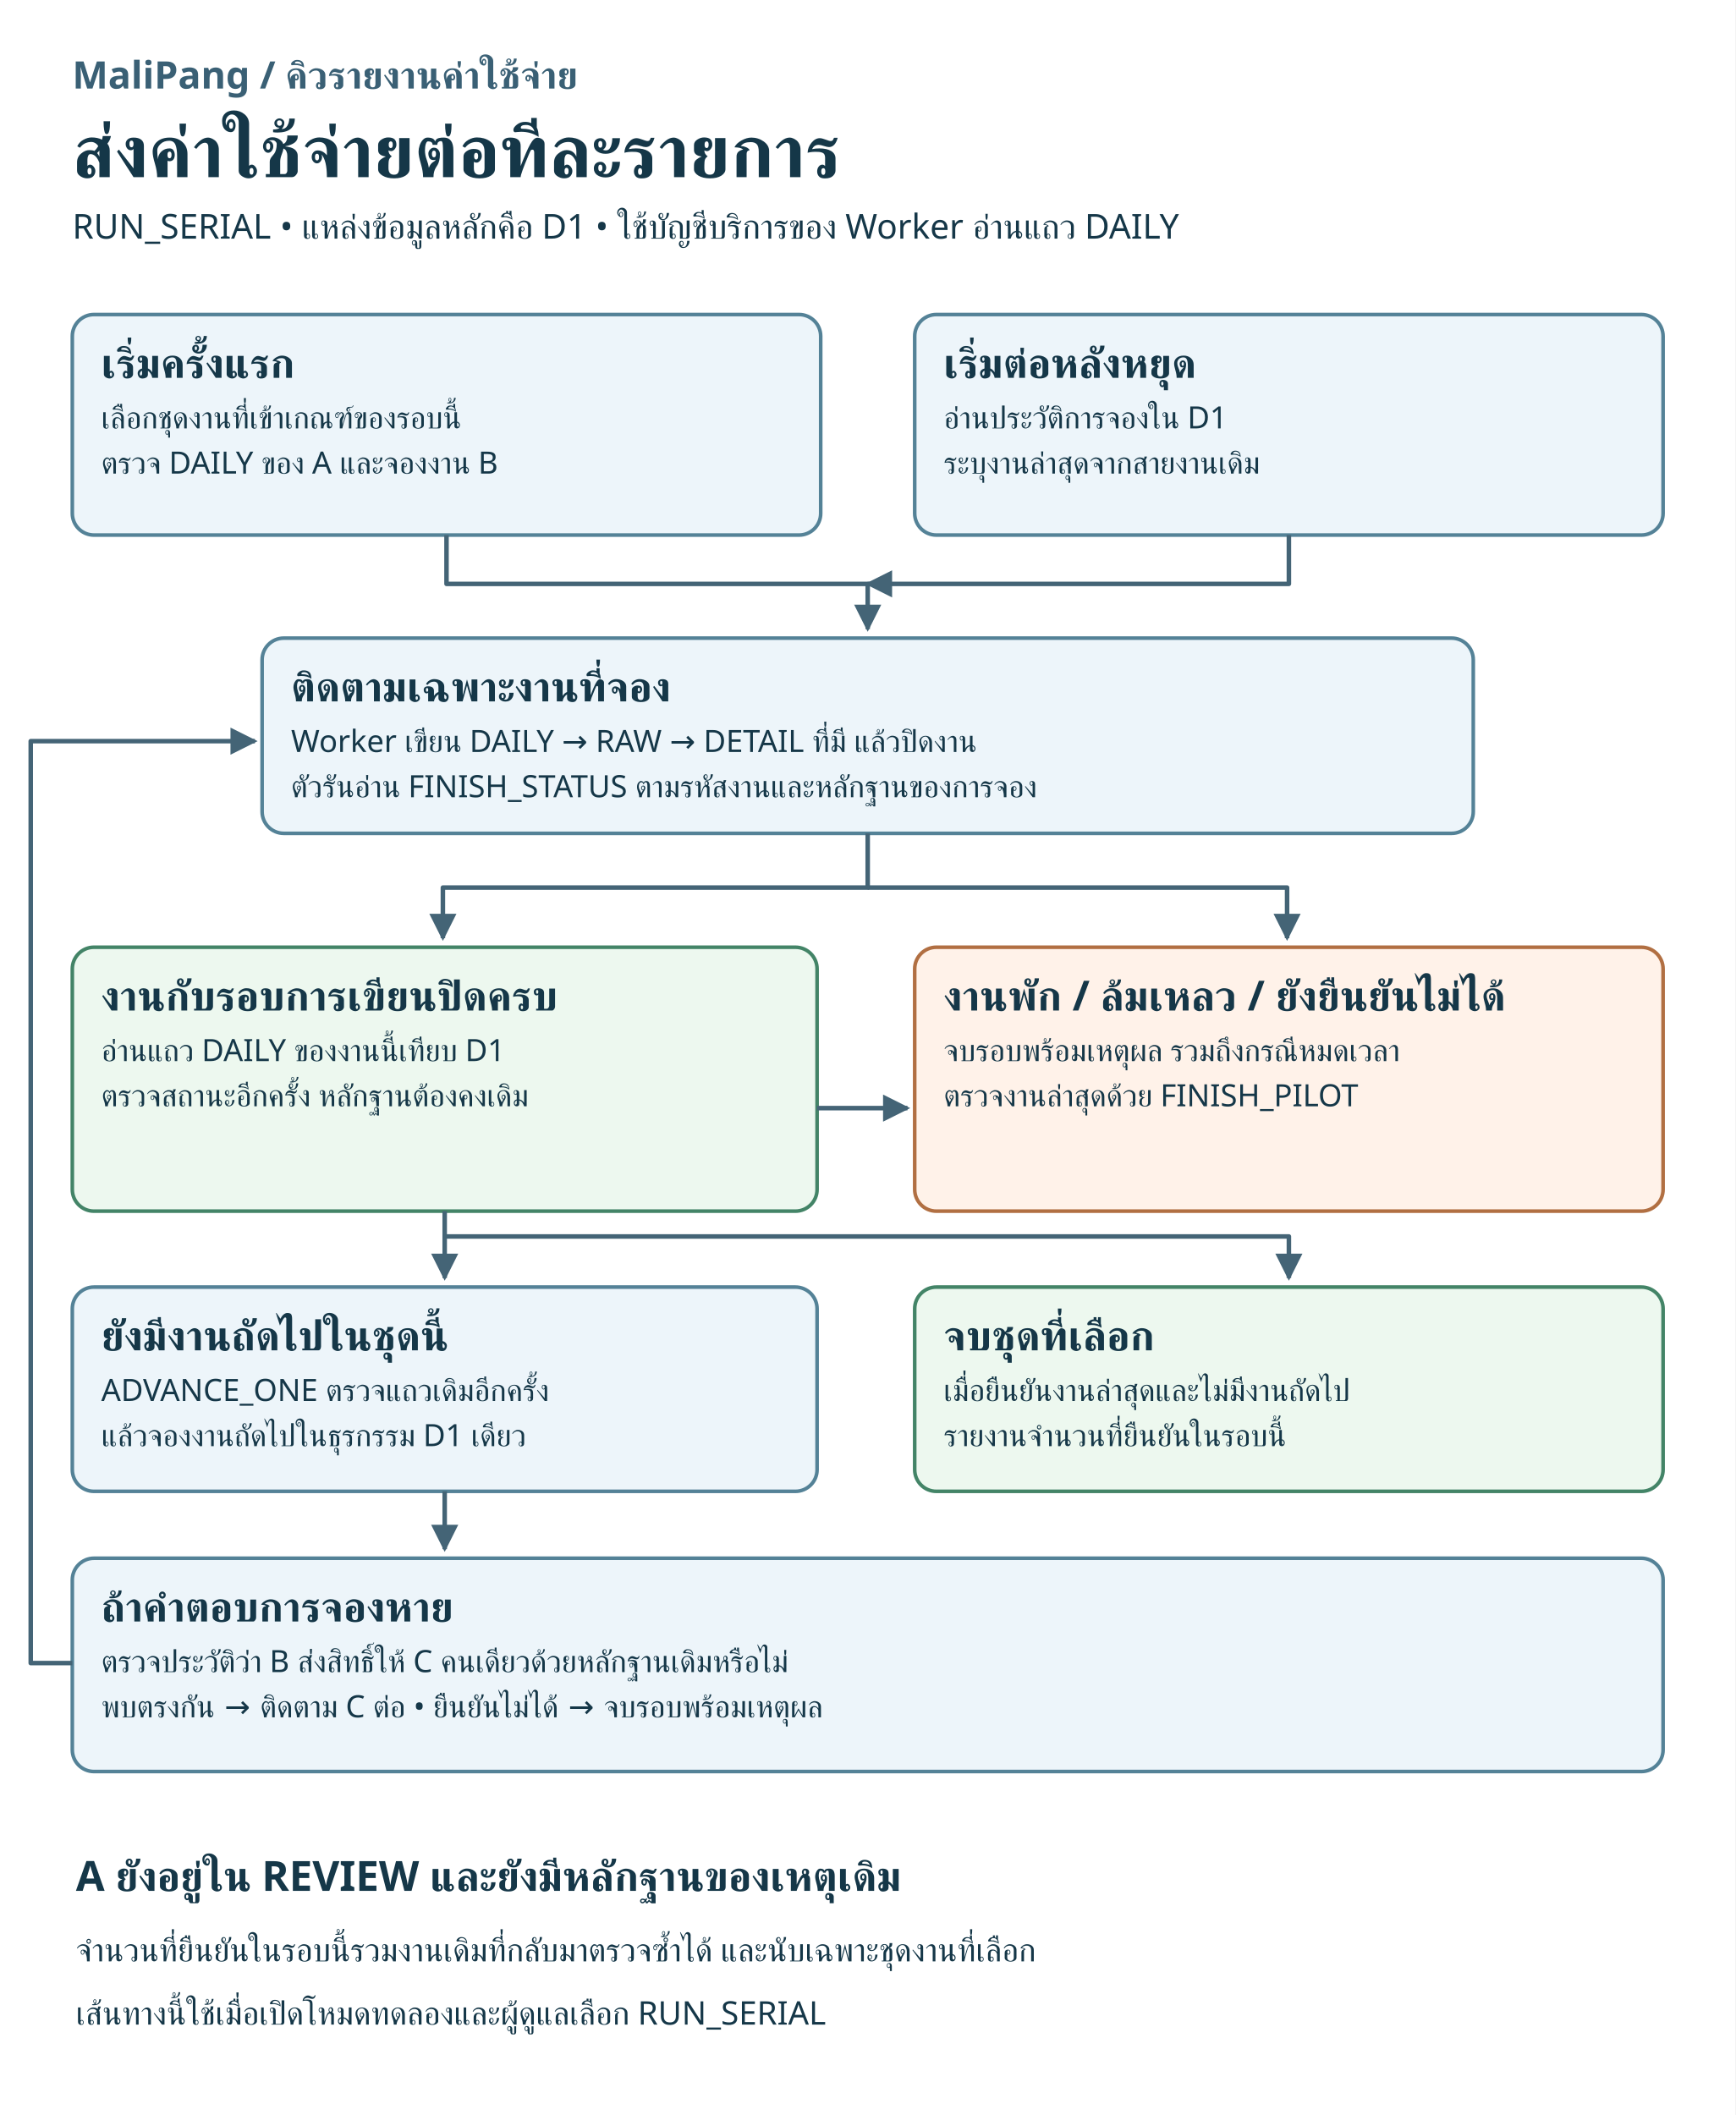
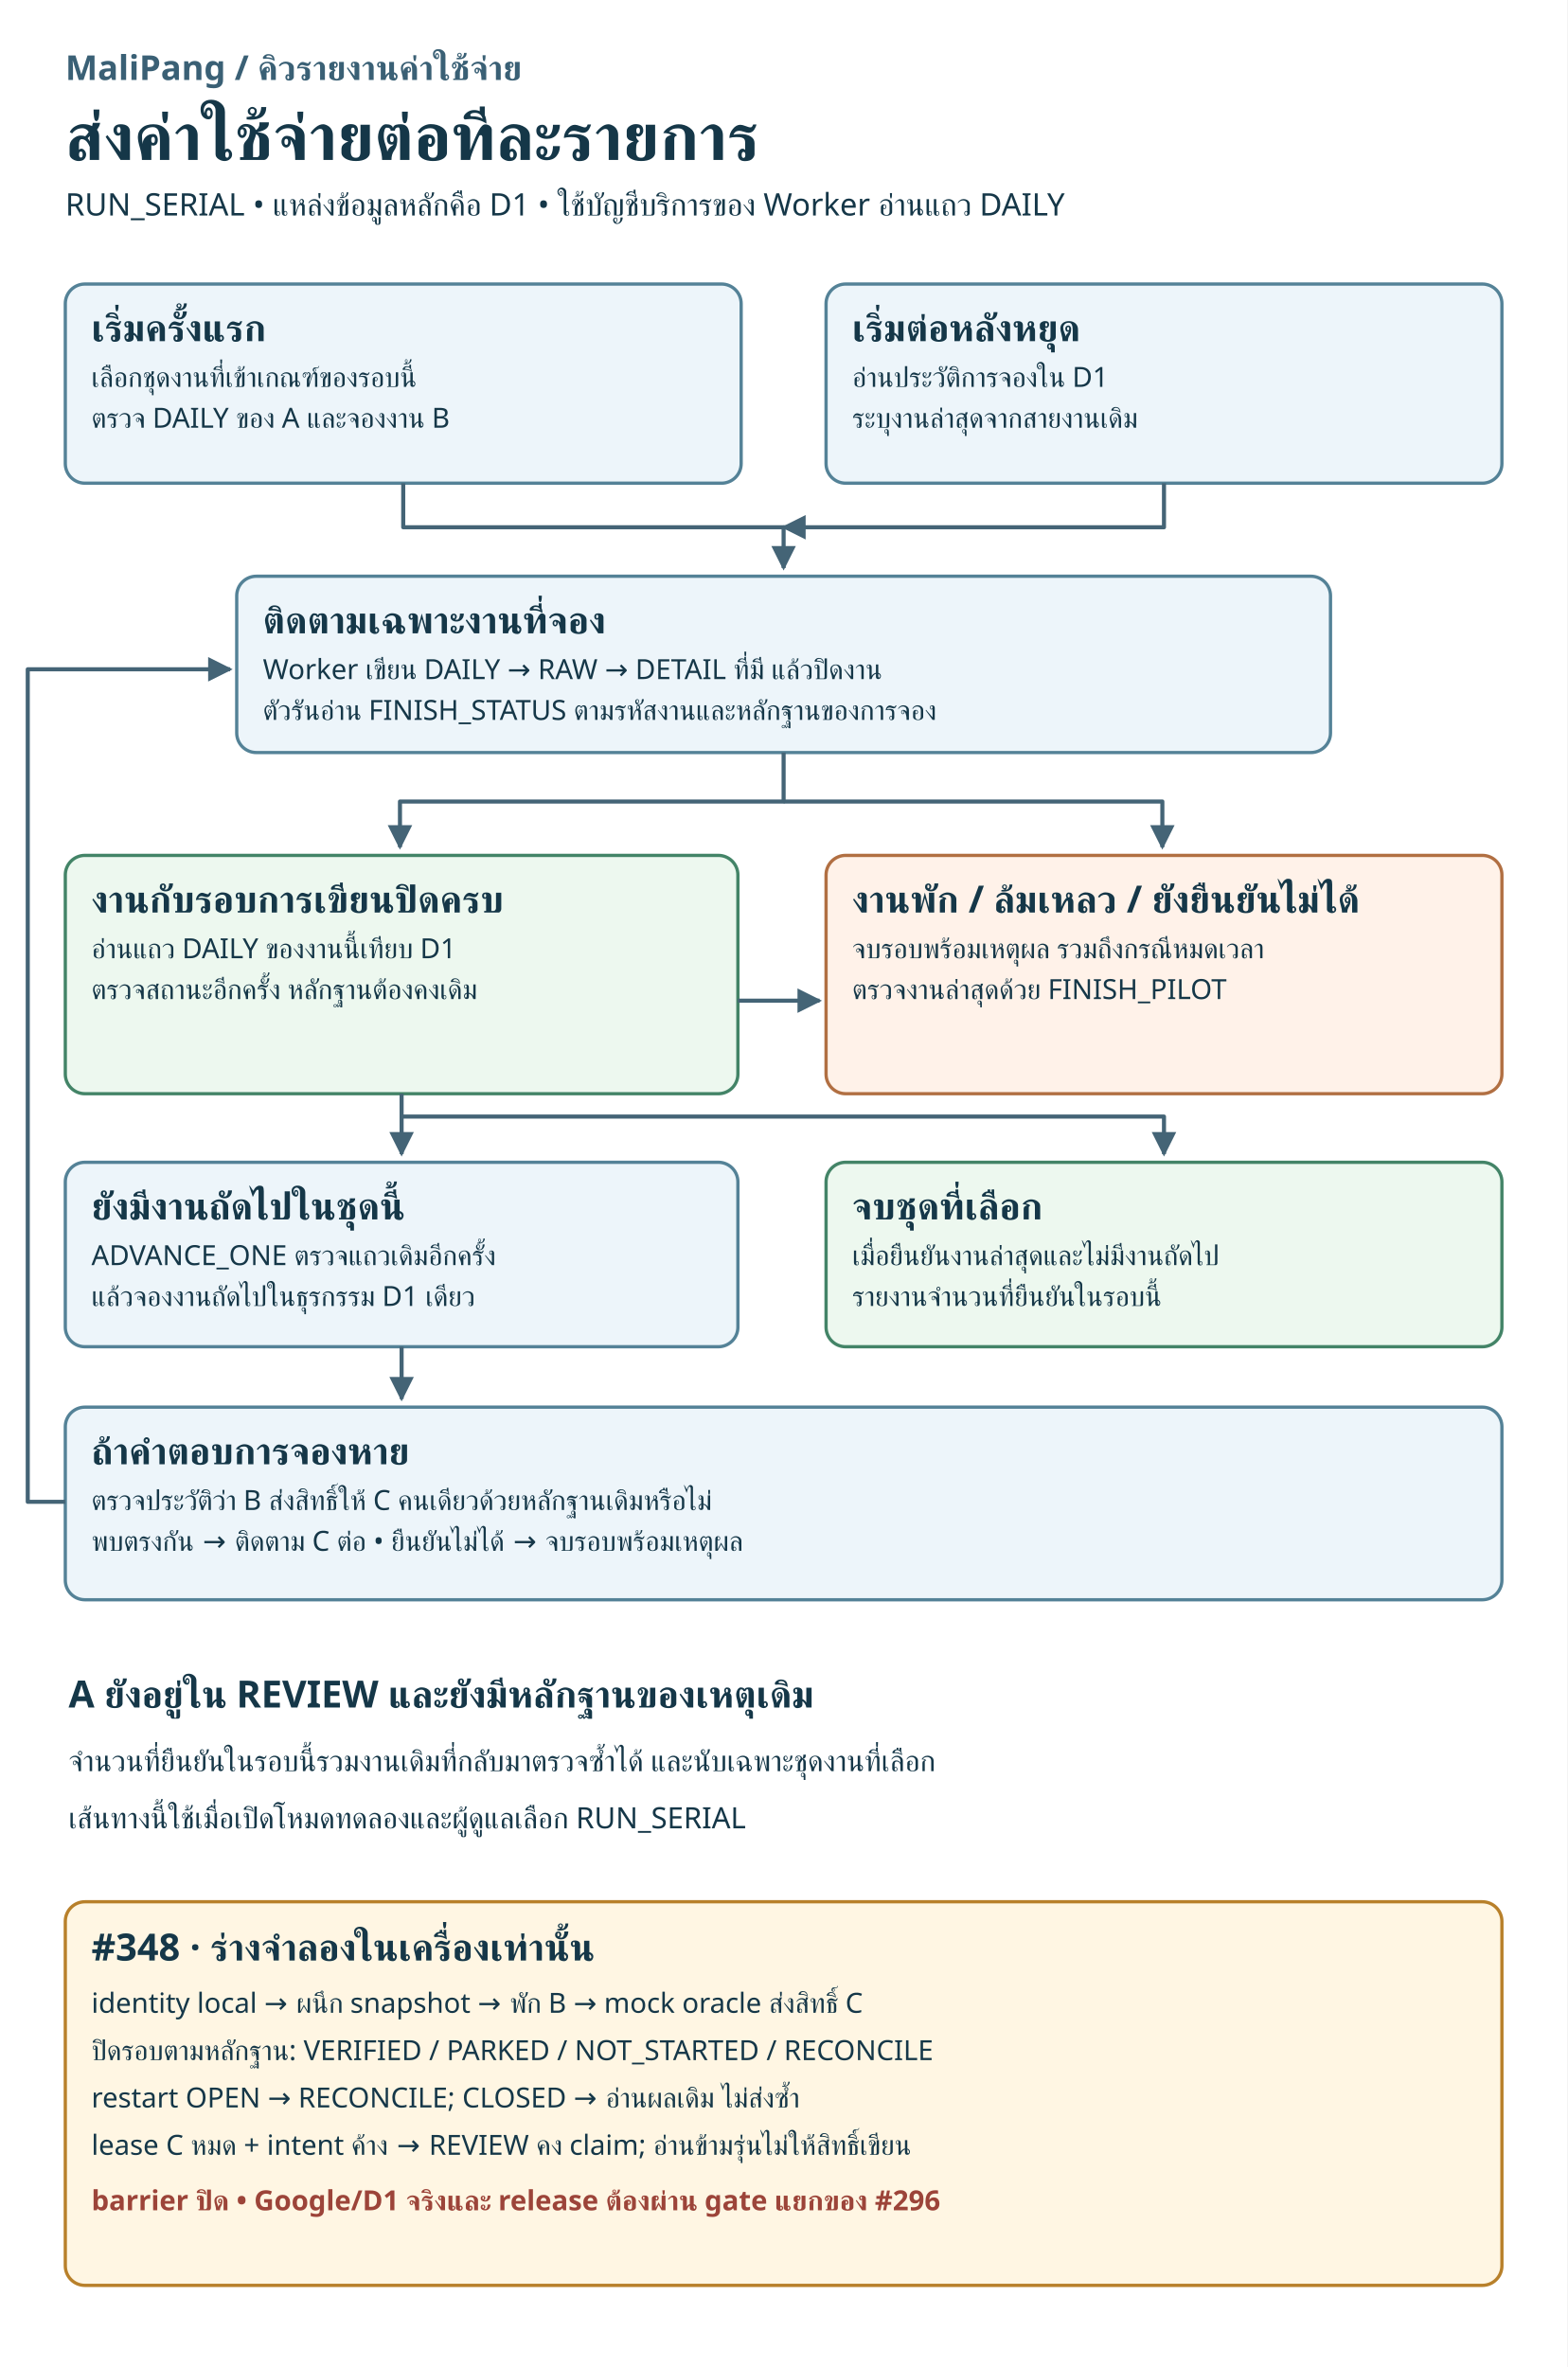
- <svg xmlns="http://www.w3.org/2000/svg" viewBox="0 0 960 1170" width="960" height="1170" role="img" aria-labelledby="title desc" style="font-family:Thonburi,sans-serif">
+ <svg xmlns="http://www.w3.org/2000/svg" viewBox="0 0 960 1450" width="960" height="1450" role="img" aria-labelledby="title desc" style="font-family:Thonburi,sans-serif">
  <defs>
    <marker id="arrow" viewBox="0 0 10 10" refX="9" refY="5" markerWidth="6" markerHeight="6" orient="auto">
      <path d="M0 0L10 5L0 10Z" fill="#446476" />
    </marker>
  </defs>
-   <rect width="960" height="1170" fill="#fff" />
+   <rect width="960" height="1450" fill="#fff" />
  <text x="40" y="49" fill="#3a6075" font-size="21" font-weight="700">MaliPang  /  คิวรายงานค่าใช้จ่าย</text>
  <text x="40" y="98" fill="#153748" font-size="41" font-weight="700">ส่งค่าใช้จ่ายต่อทีละรายการ</text>
  <text x="40" y="132" fill="#153748" font-size="19" font-weight="400">RUN_SERIAL  •  แหล่งข้อมูลหลักคือ D1  •  ใช้บัญชีบริการของ Worker อ่านแถว DAILY</text>
  <rect x="40" y="174" width="414" height="122" rx="12" fill="#edf5fa" stroke="#548297" stroke-width="2" />
  <text x="56" y="209" fill="#153748" font-size="23" font-weight="700">เริ่มครั้งแรก</text>
  <text x="56" y="237" fill="#153748" font-size="17" font-weight="400">เลือกชุดงานที่เข้าเกณฑ์ของรอบนี้</text>
  <text x="56" y="262" fill="#153748" font-size="17" font-weight="400">ตรวจ DAILY ของ A และจองงาน B</text>
  <rect x="506" y="174" width="414" height="122" rx="12" fill="#edf5fa" stroke="#548297" stroke-width="2" />
  <text x="522" y="209" fill="#153748" font-size="23" font-weight="700">เริ่มต่อหลังหยุด</text>
  <text x="522" y="237" fill="#153748" font-size="17" font-weight="400">อ่านประวัติการจองใน D1</text>
  <text x="522" y="262" fill="#153748" font-size="17" font-weight="400">ระบุงานล่าสุดจากสายงานเดิม</text>
  <path d="M247 296V323H480V348" fill="none" stroke="#446476" stroke-width="2.5" stroke-linejoin="round" marker-end="url(#arrow)" />
  <path d="M713 296V323H480" fill="none" stroke="#446476" stroke-width="2.5" stroke-linejoin="round" marker-end="url(#arrow)" />
  <rect x="145" y="353" width="670" height="108" rx="12" fill="#edf5fa" stroke="#548297" stroke-width="2" />
  <text x="161" y="388" fill="#153748" font-size="23" font-weight="700">ติดตามเฉพาะงานที่จอง</text>
  <text x="161" y="416" fill="#153748" font-size="17" font-weight="400">Worker เขียน DAILY → RAW → DETAIL ที่มี แล้วปิดงาน</text>
  <text x="161" y="441" fill="#153748" font-size="17" font-weight="400">ตัวรันอ่าน FINISH_STATUS ตามรหัสงานและหลักฐานของการจอง</text>
  <path d="M480 461V491H245V519" fill="none" stroke="#446476" stroke-width="2.5" stroke-linejoin="round" marker-end="url(#arrow)" />
  <path d="M480 491H712V519" fill="none" stroke="#446476" stroke-width="2.5" stroke-linejoin="round" marker-end="url(#arrow)" />
  <rect x="40" y="524" width="412" height="146" rx="12" fill="#edf8ef" stroke="#438467" stroke-width="2" />
  <text x="56" y="559" fill="#153748" font-size="23" font-weight="700">งานกับรอบการเขียนปิดครบ</text>
  <text x="56" y="587" fill="#153748" font-size="17" font-weight="400">อ่านแถว DAILY ของงานนี้เทียบ D1</text>
  <text x="56" y="612" fill="#153748" font-size="17" font-weight="400">ตรวจสถานะอีกครั้ง หลักฐานต้องคงเดิม</text>
  <rect x="506" y="524" width="414" height="146" rx="12" fill="#fff2e9" stroke="#b16f42" stroke-width="2" />
  <text x="522" y="559" fill="#153748" font-size="23" font-weight="700">งานพัก / ล้มเหลว / ยังยืนยันไม่ได้</text>
  <text x="522" y="587" fill="#153748" font-size="17" font-weight="400">จบรอบพร้อมเหตุผล รวมถึงกรณีหมดเวลา</text>
  <text x="522" y="612" fill="#153748" font-size="17" font-weight="400">ตรวจงานล่าสุดด้วย FINISH_PILOT</text>
  <path d="M452 613H502" fill="none" stroke="#446476" stroke-width="2.5" stroke-linejoin="round" marker-end="url(#arrow)" />
  <path d="M246 670V707" fill="none" stroke="#446476" stroke-width="2.5" stroke-linejoin="round" marker-end="url(#arrow)" />
  <rect x="40" y="712" width="412" height="113" rx="12" fill="#edf5fa" stroke="#548297" stroke-width="2" />
  <text x="56" y="747" fill="#153748" font-size="23" font-weight="700">ยังมีงานถัดไปในชุดนี้</text>
  <text x="56" y="775" fill="#153748" font-size="17" font-weight="400">ADVANCE_ONE ตรวจแถวเดิมอีกครั้ง</text>
  <text x="56" y="800" fill="#153748" font-size="17" font-weight="400">แล้วจองงานถัดไปในธุรกรรม D1 เดียว</text>
  <rect x="506" y="712" width="414" height="113" rx="12" fill="#edf8ef" stroke="#438467" stroke-width="2" />
  <text x="522" y="747" fill="#153748" font-size="23" font-weight="700">จบชุดที่เลือก</text>
  <text x="522" y="775" fill="#153748" font-size="17" font-weight="400">เมื่อยืนยันงานล่าสุดและไม่มีงานถัดไป</text>
  <text x="522" y="800" fill="#153748" font-size="17" font-weight="400">รายงานจำนวนที่ยืนยันในรอบนี้</text>
  <path d="M246 684H713V707" fill="none" stroke="#446476" stroke-width="2.5" stroke-linejoin="round" marker-end="url(#arrow)" />
  <path d="M246 825V857" fill="none" stroke="#446476" stroke-width="2.5" stroke-linejoin="round" marker-end="url(#arrow)" />
  <rect x="40" y="862" width="880" height="118" rx="12" fill="#edf5fa" stroke="#548297" stroke-width="2" />
  <text x="56" y="897" fill="#153748" font-size="23" font-weight="700">ถ้าคำตอบการจองหาย</text>
  <text x="56" y="925" fill="#153748" font-size="17" font-weight="400">ตรวจประวัติว่า B ส่งสิทธิ์ให้ C คนเดียวด้วยหลักฐานเดิมหรือไม่</text>
  <text x="56" y="950" fill="#153748" font-size="17" font-weight="400">พบตรงกัน → ติดตาม C ต่อ • ยืนยันไม่ได้ → จบรอบพร้อมเหตุผล</text>
  <path d="M40 920H17V410H141" fill="none" stroke="#446476" stroke-width="2.5" stroke-linejoin="round" marker-end="url(#arrow)" />
  <text x="42" y="1046" fill="#153748" font-size="23" font-weight="700">A ยังอยู่ใน REVIEW และยังมีหลักฐานของเหตุเดิม</text>
  <text x="42" y="1085" fill="#153748" font-size="18" font-weight="400">จำนวนที่ยืนยันในรอบนี้รวมงานเดิมที่กลับมาตรวจซ้ำได้ และนับเฉพาะชุดงานที่เลือก</text>
  <text x="42" y="1120" fill="#153748" font-size="18" font-weight="400">เส้นทางนี้ใช้เมื่อเปิดโหมดทดลองและผู้ดูแลเลือก RUN_SERIAL</text>
+   <rect x="40" y="1165" width="880" height="235" rx="12" fill="#fff6e3" stroke="#b8802a" stroke-width="2" />
+   <text x="56" y="1201" fill="#153748" font-size="23" font-weight="700">#348 · ร่างจำลองในเครื่องเท่านั้น</text>
+   <text x="56" y="1233" fill="#153748" font-size="17">identity local → ผนึก snapshot → พัก B → mock oracle ส่งสิทธิ์ C</text>
+   <text x="56" y="1262" fill="#153748" font-size="17">ปิดรอบตามหลักฐาน: VERIFIED / PARKED / NOT_STARTED / RECONCILE</text>
+   <text x="56" y="1291" fill="#153748" font-size="17">restart OPEN → RECONCILE; CLOSED → อ่านผลเดิม ไม่ส่งซ้ำ</text>
+   <text x="56" y="1320" fill="#153748" font-size="17">lease C หมด + intent ค้าง → REVIEW คง claim; อ่านข้ามรุ่นไม่ให้สิทธิ์เขียน</text>
+   <text x="56" y="1354" fill="#9c4439" font-size="17" font-weight="700">barrier ปิด • Google/D1 จริงและ release ต้องผ่าน gate แยกของ #296</text>
</svg>
